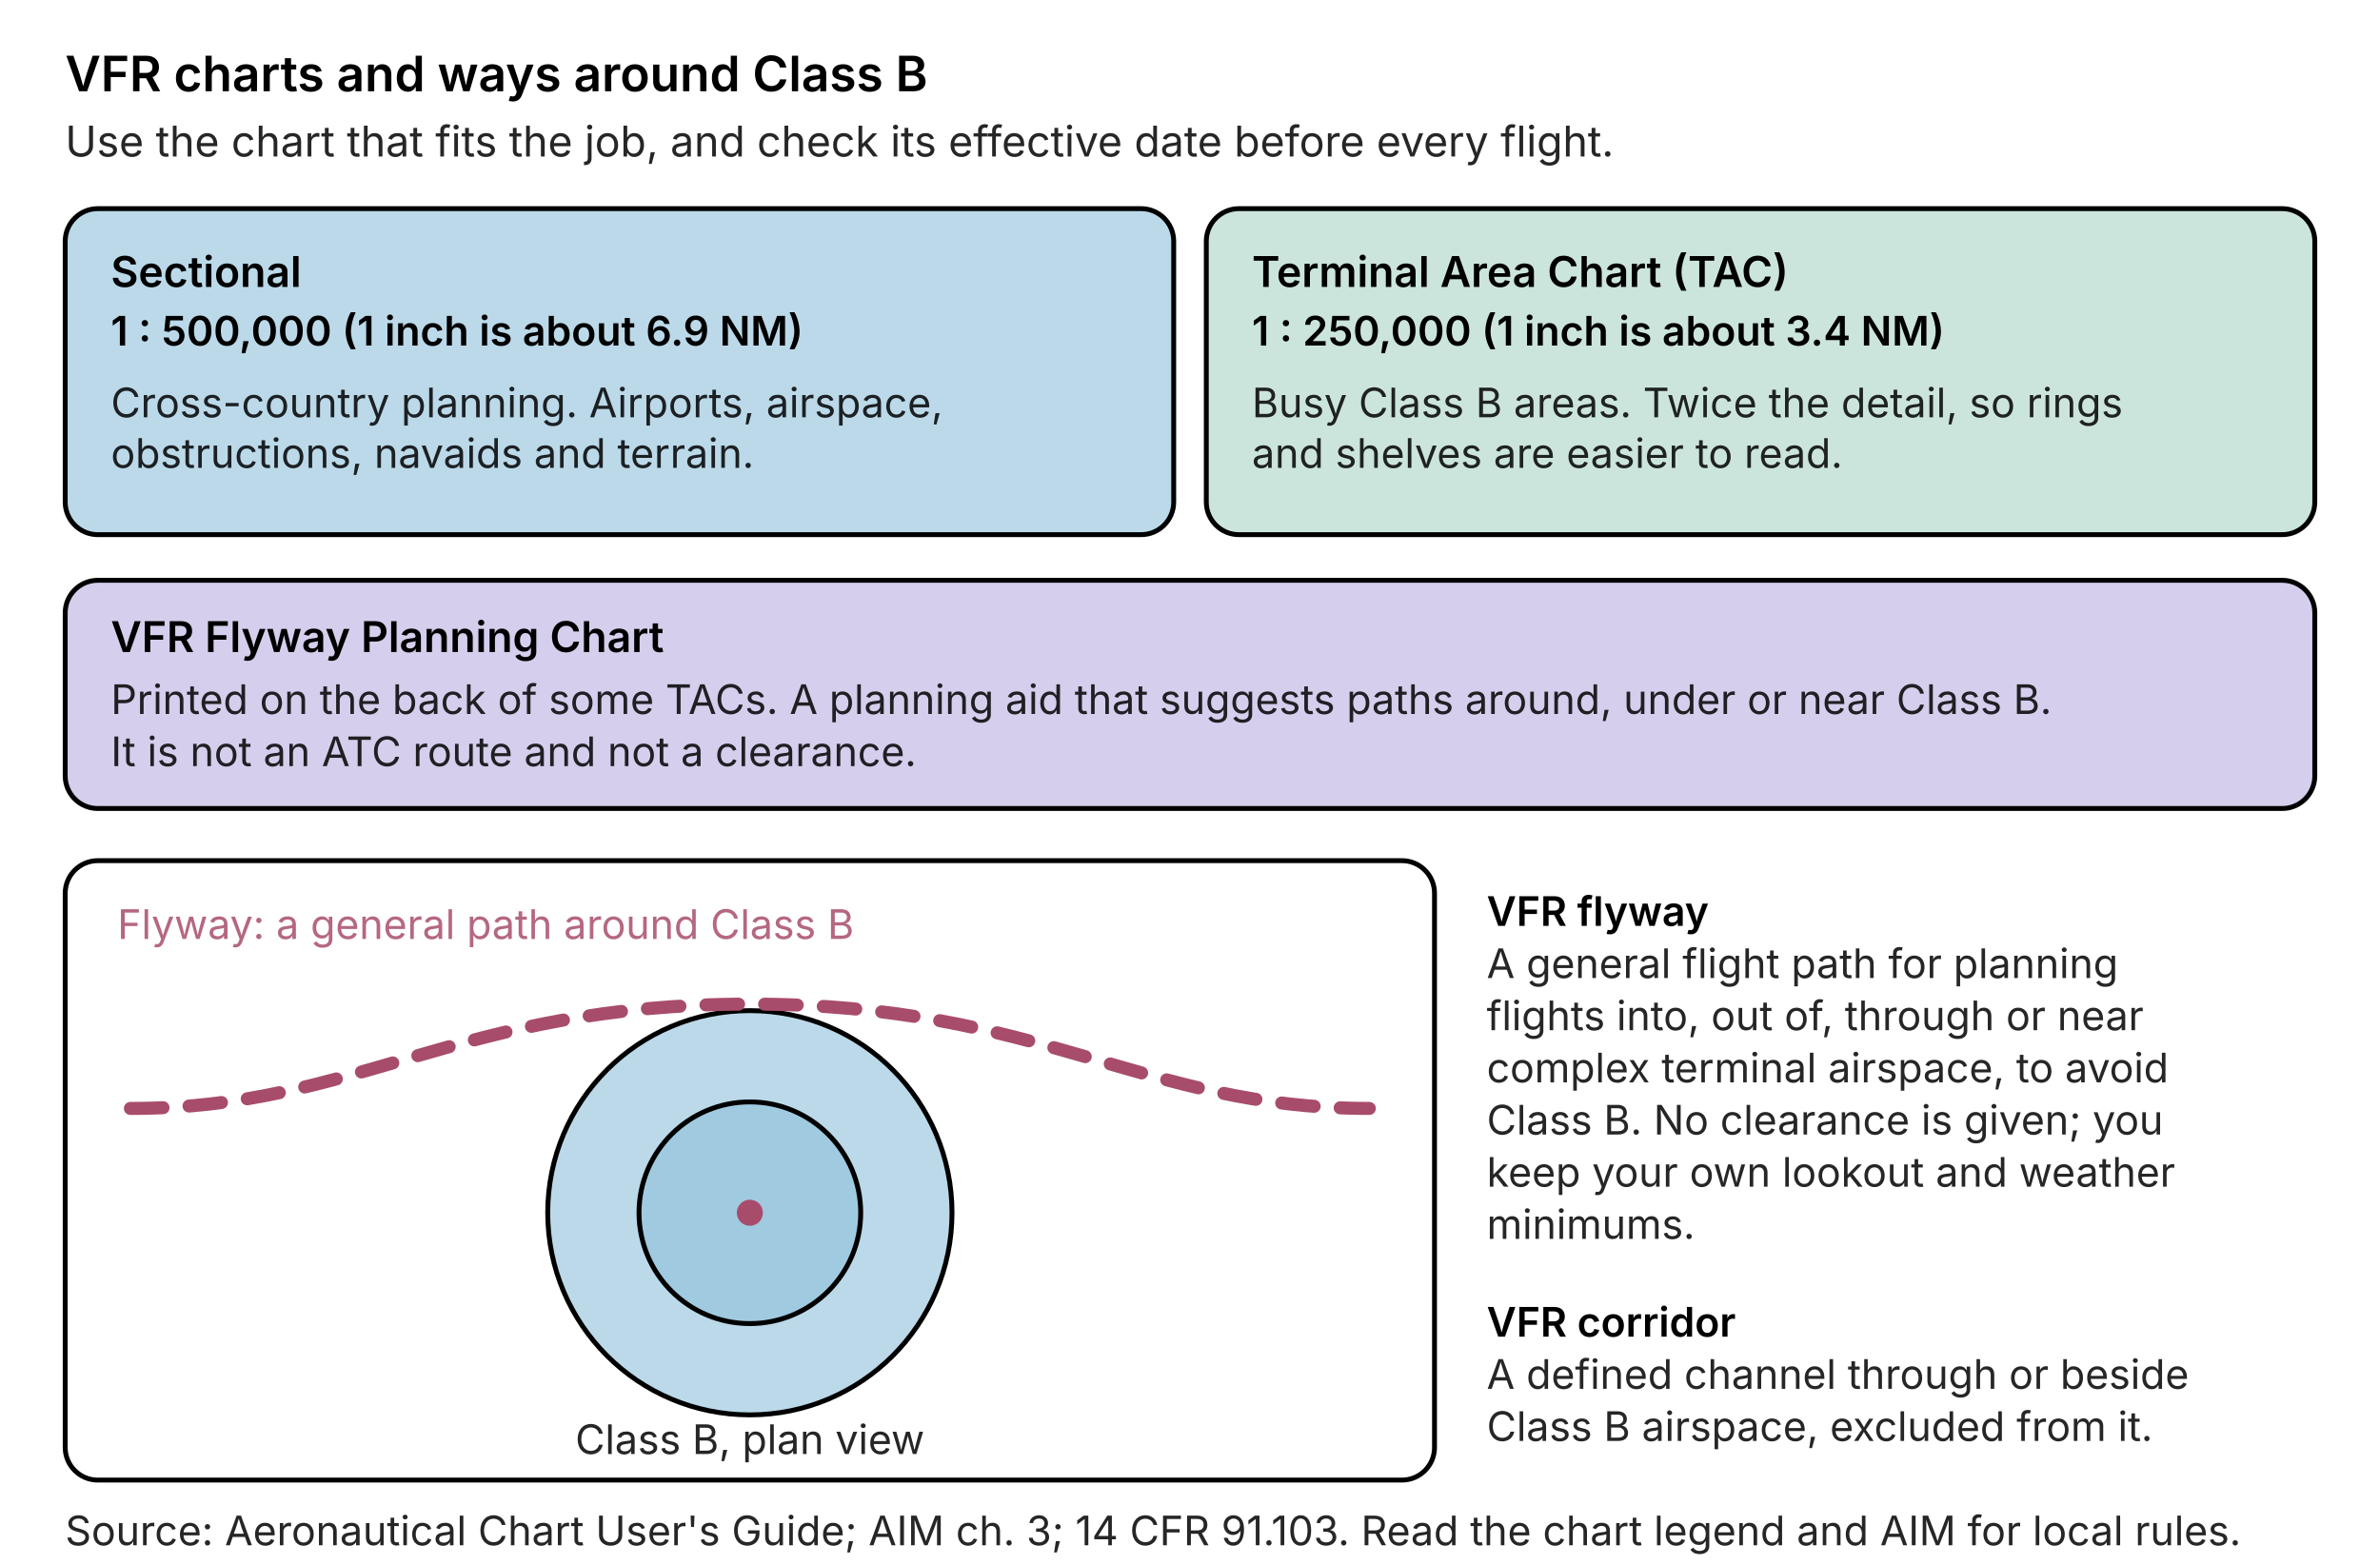
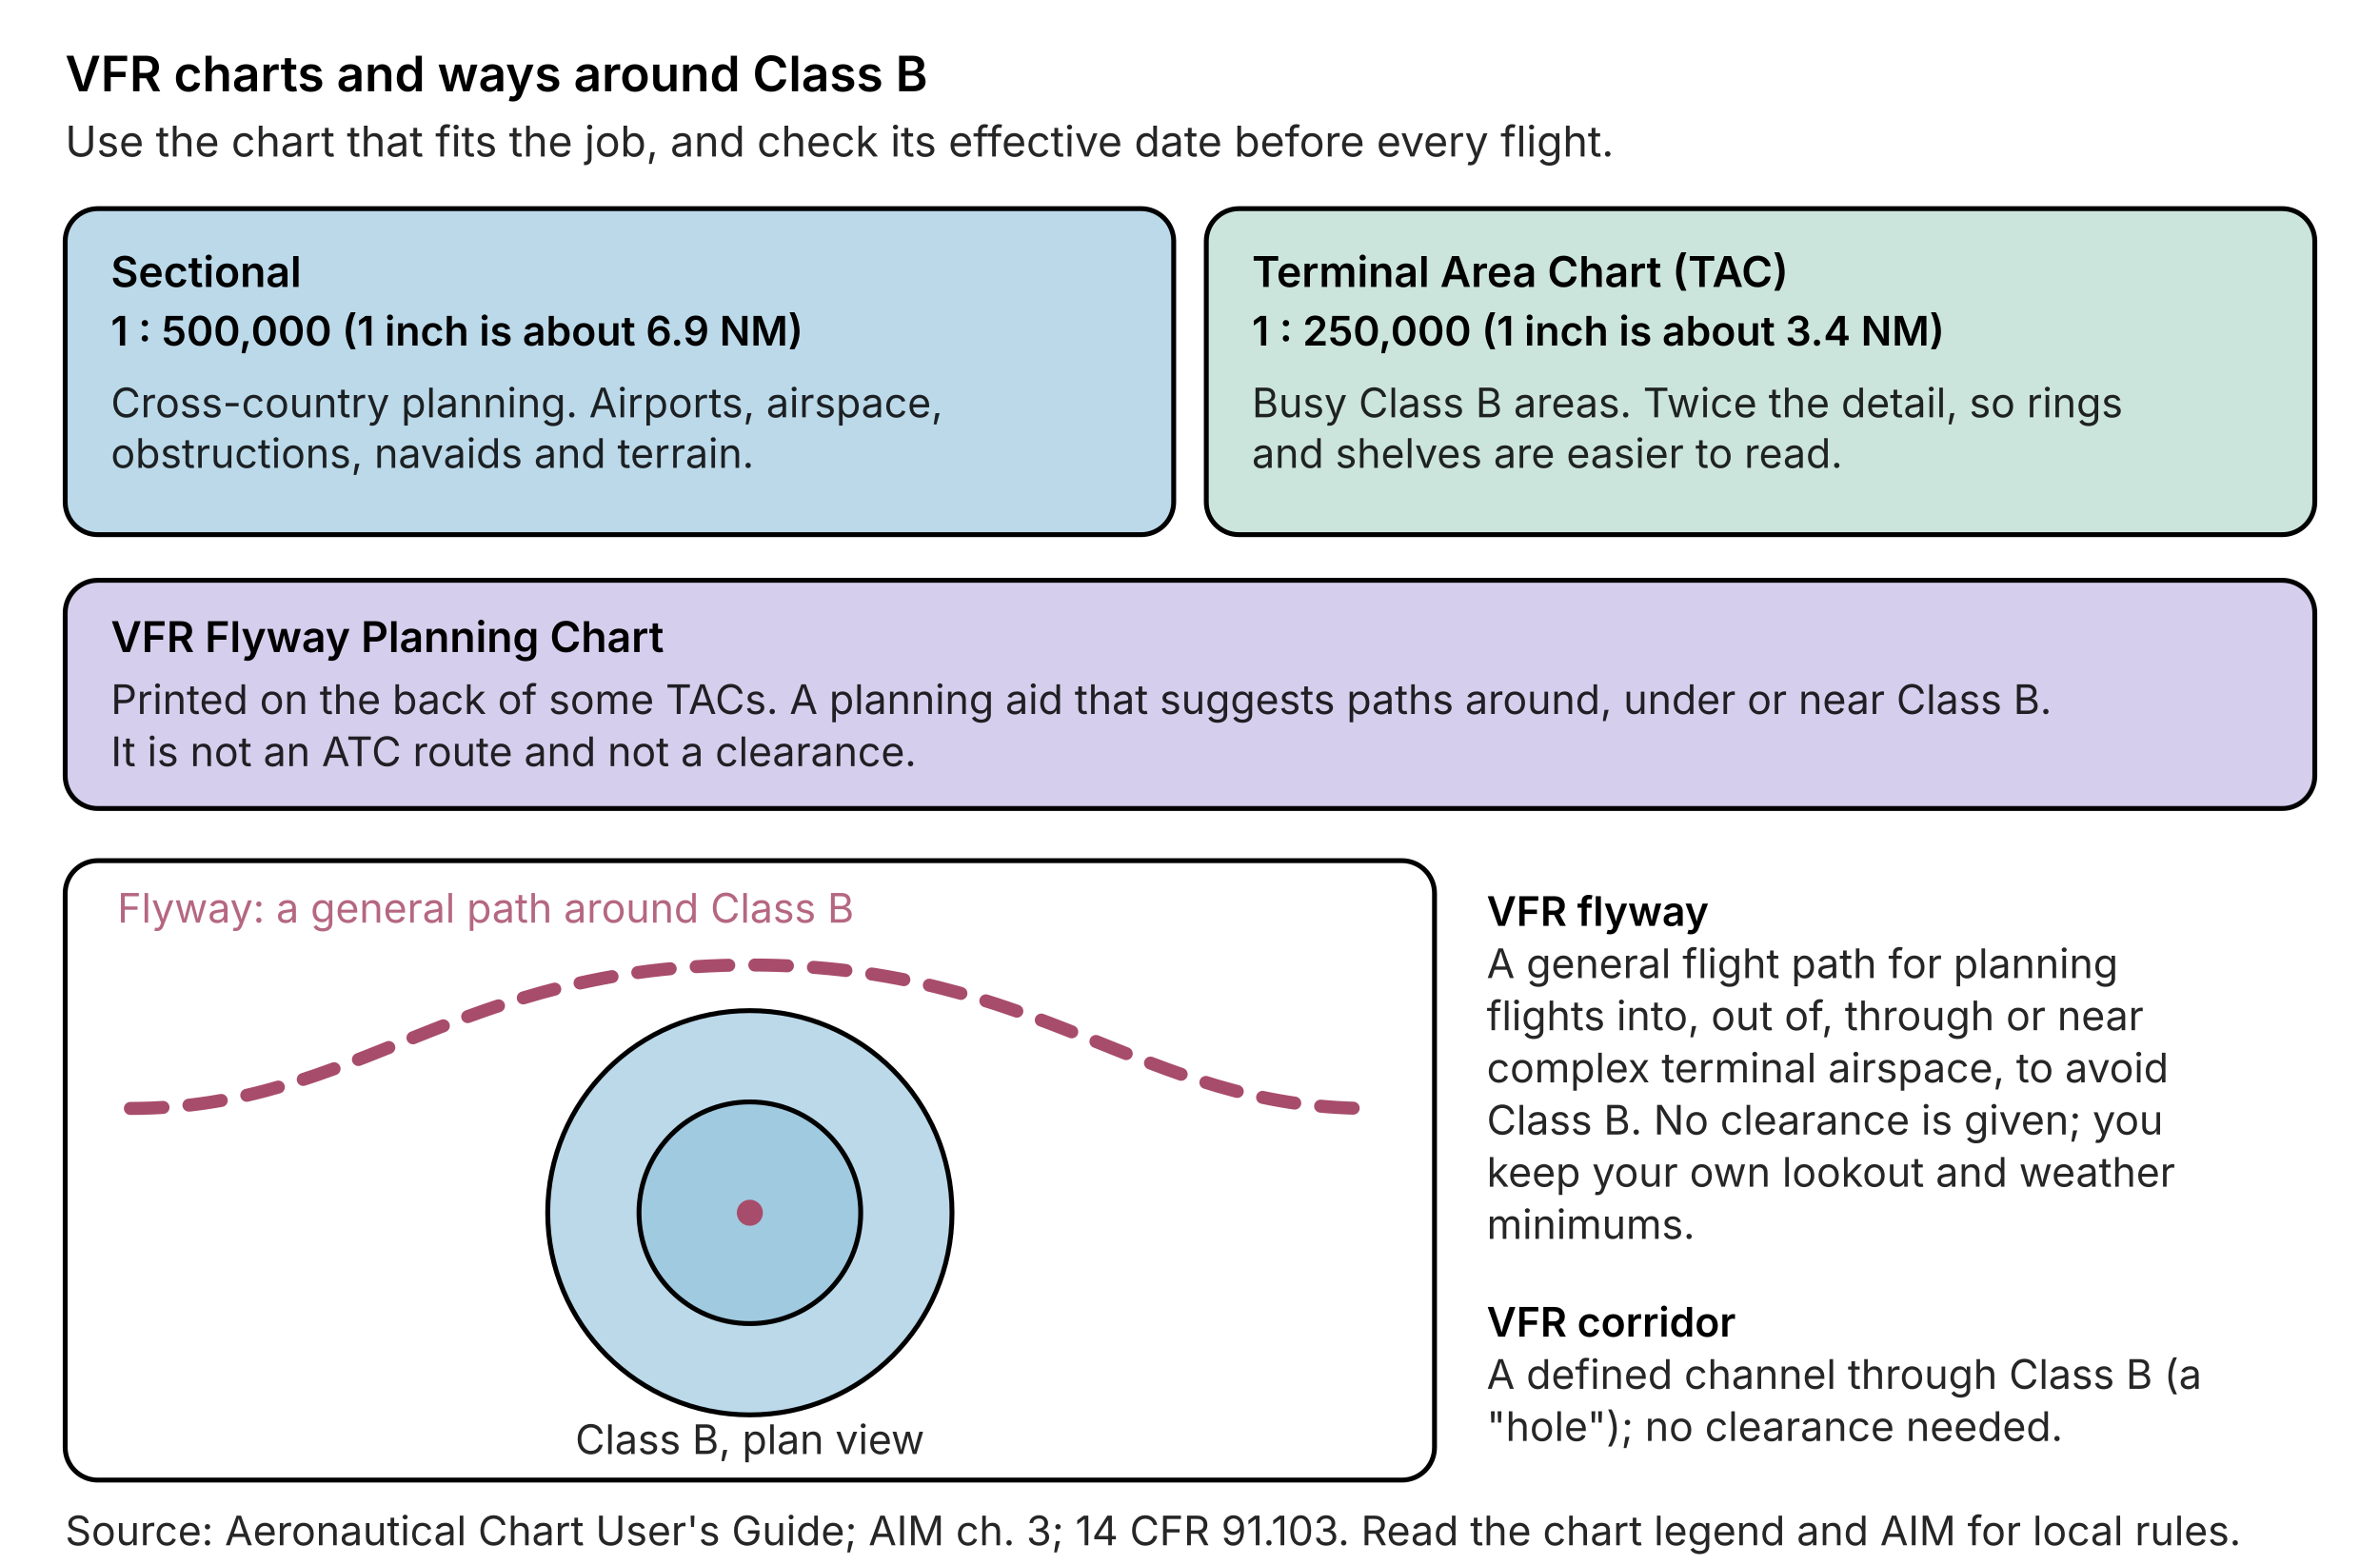
<svg xmlns="http://www.w3.org/2000/svg" viewBox="0 0 730 480" role="img" aria-labelledby="ti de">
  <style>.t{fill:currentColor;font:600 22px system-ui,-apple-system,"Segoe UI",sans-serif}.s{fill:currentColor;font:400 19px system-ui,-apple-system,"Segoe UI",sans-serif;opacity:.85}.o{fill:none;stroke:currentColor;stroke-width:3;stroke-linejoin:round;stroke-linecap:round}.d{stroke-dasharray:10 8}.m{text-anchor:middle}.e{text-anchor:end}.sky{fill:var(--palette-sky,#8EBFDA);fill-opacity:.6}.lav{fill:var(--palette-lavender,#B9ADDF);fill-opacity:.6}.mint{fill:var(--palette-mint,#AAD4C4);fill-opacity:.6}.rose{fill:var(--palette-rose,#DFA7B8);fill-opacity:.6}.warn{fill:var(--status-overdue,#B0413C);fill-opacity:.35}.acc{stroke:var(--palette-berry,#A84C6B);fill:none;stroke-width:4;stroke-linecap:round}.ah{fill:var(--palette-berry,#A84C6B)}.cl{fill:currentColor;fill-opacity:.2}.q0{stroke:currentColor;stroke-width:1.5}.h{font-size:15px}.b{font-size:12.5px}.n{font-size:13px}</style>
  <text class="t h" x="20" y="28">VFR charts and ways around Class B</text>
  <text class="s n" x="20" y="48">Use the chart that fits the job, and check its effective date before every flight.</text>
  <rect x="20" y="64" width="340" height="100" rx="10" class="sky q0" />
  <text class="t n" x="34" y="88">Sectional</text>
  <text class="t b" x="34" y="106">1 : 500,000  (1 inch is about 6.9 NM)</text>
  <text class="s b" x="34" y="128">Cross-country planning. Airports, airspace,</text>
  <text class="s b" x="34" y="143.5">obstructions, navaids and terrain.</text>
  <rect x="370" y="64" width="340" height="100" rx="10" class="mint q0" />
  <text class="t n" x="384" y="88">Terminal Area Chart (TAC)</text>
  <text class="t b" x="384" y="106">1 : 250,000  (1 inch is about 3.4 NM)</text>
  <text class="s b" x="384" y="128">Busy Class B areas. Twice the detail, so rings</text>
  <text class="s b" x="384" y="143.5">and shelves are easier to read.</text>
  <rect x="20" y="178" width="690" height="70" rx="10" class="lav q0" />
  <text class="t n" x="34" y="200">VFR Flyway Planning Chart</text>
  <text class="s b" x="34" y="219">Printed on the back of some TACs. A planning aid that suggests paths around, under or near Class B.</text>
  <text class="s b" x="34" y="235">It is not an ATC route and not a clearance.</text>
  <rect x="20" y="264" width="420" height="190" rx="10" class="o" style="stroke-width:1.5" />
  <circle cx="230" cy="372" r="62" class="sky q0" />
  <circle cx="230" cy="372" r="34" class="sky q0" />
  <circle cx="230" cy="372" r="4" class="ah" />
-   <path d="M40 340 C110 340 140 308 230 308 C320 308 350 340 420 340" class="acc d" />
-   <text class="s b" x="36" y="288" style="fill:var(--palette-berry,#A84C6B)">Flyway: a general path around Class B</text>
+   <path d="M40 340 C110 340 140 296 230 296 C320 296 350 340 420 340" class="acc d" />
+   <text class="s b" x="36" y="283" style="fill:var(--palette-berry,#A84C6B)">Flyway: a general path around Class B</text>
  <text class="s b" x="230" y="446" style="text-anchor:middle">Class B, plan view</text>
  <text class="t b" x="456" y="284">VFR flyway</text>
  <text class="s b" x="456" y="300">A general flight path for planning</text>
  <text class="s b" x="456" y="316">flights into, out of, through or near</text>
  <text class="s b" x="456" y="332">complex terminal airspace, to avoid</text>
  <text class="s b" x="456" y="348">Class B. No clearance is given; you</text>
  <text class="s b" x="456" y="364">keep your own lookout and weather</text>
  <text class="s b" x="456" y="380">minimums.</text>
  <text class="t b" x="456" y="410">VFR corridor</text>
-   <text class="s b" x="456" y="426">A defined channel through or beside</text>
-   <text class="s b" x="456" y="442">Class B airspace, excluded from it.</text>
+   <text class="s b" x="456" y="426">A defined channel through Class B (a</text>
+   <text class="s b" x="456" y="442">"hole"); no clearance needed.</text>
  <text class="s b" x="20" y="474">Source: Aeronautical Chart User's Guide; AIM ch. 3; 14 CFR 91.103. Read the chart legend and AIM for local rules.</text>
</svg>
